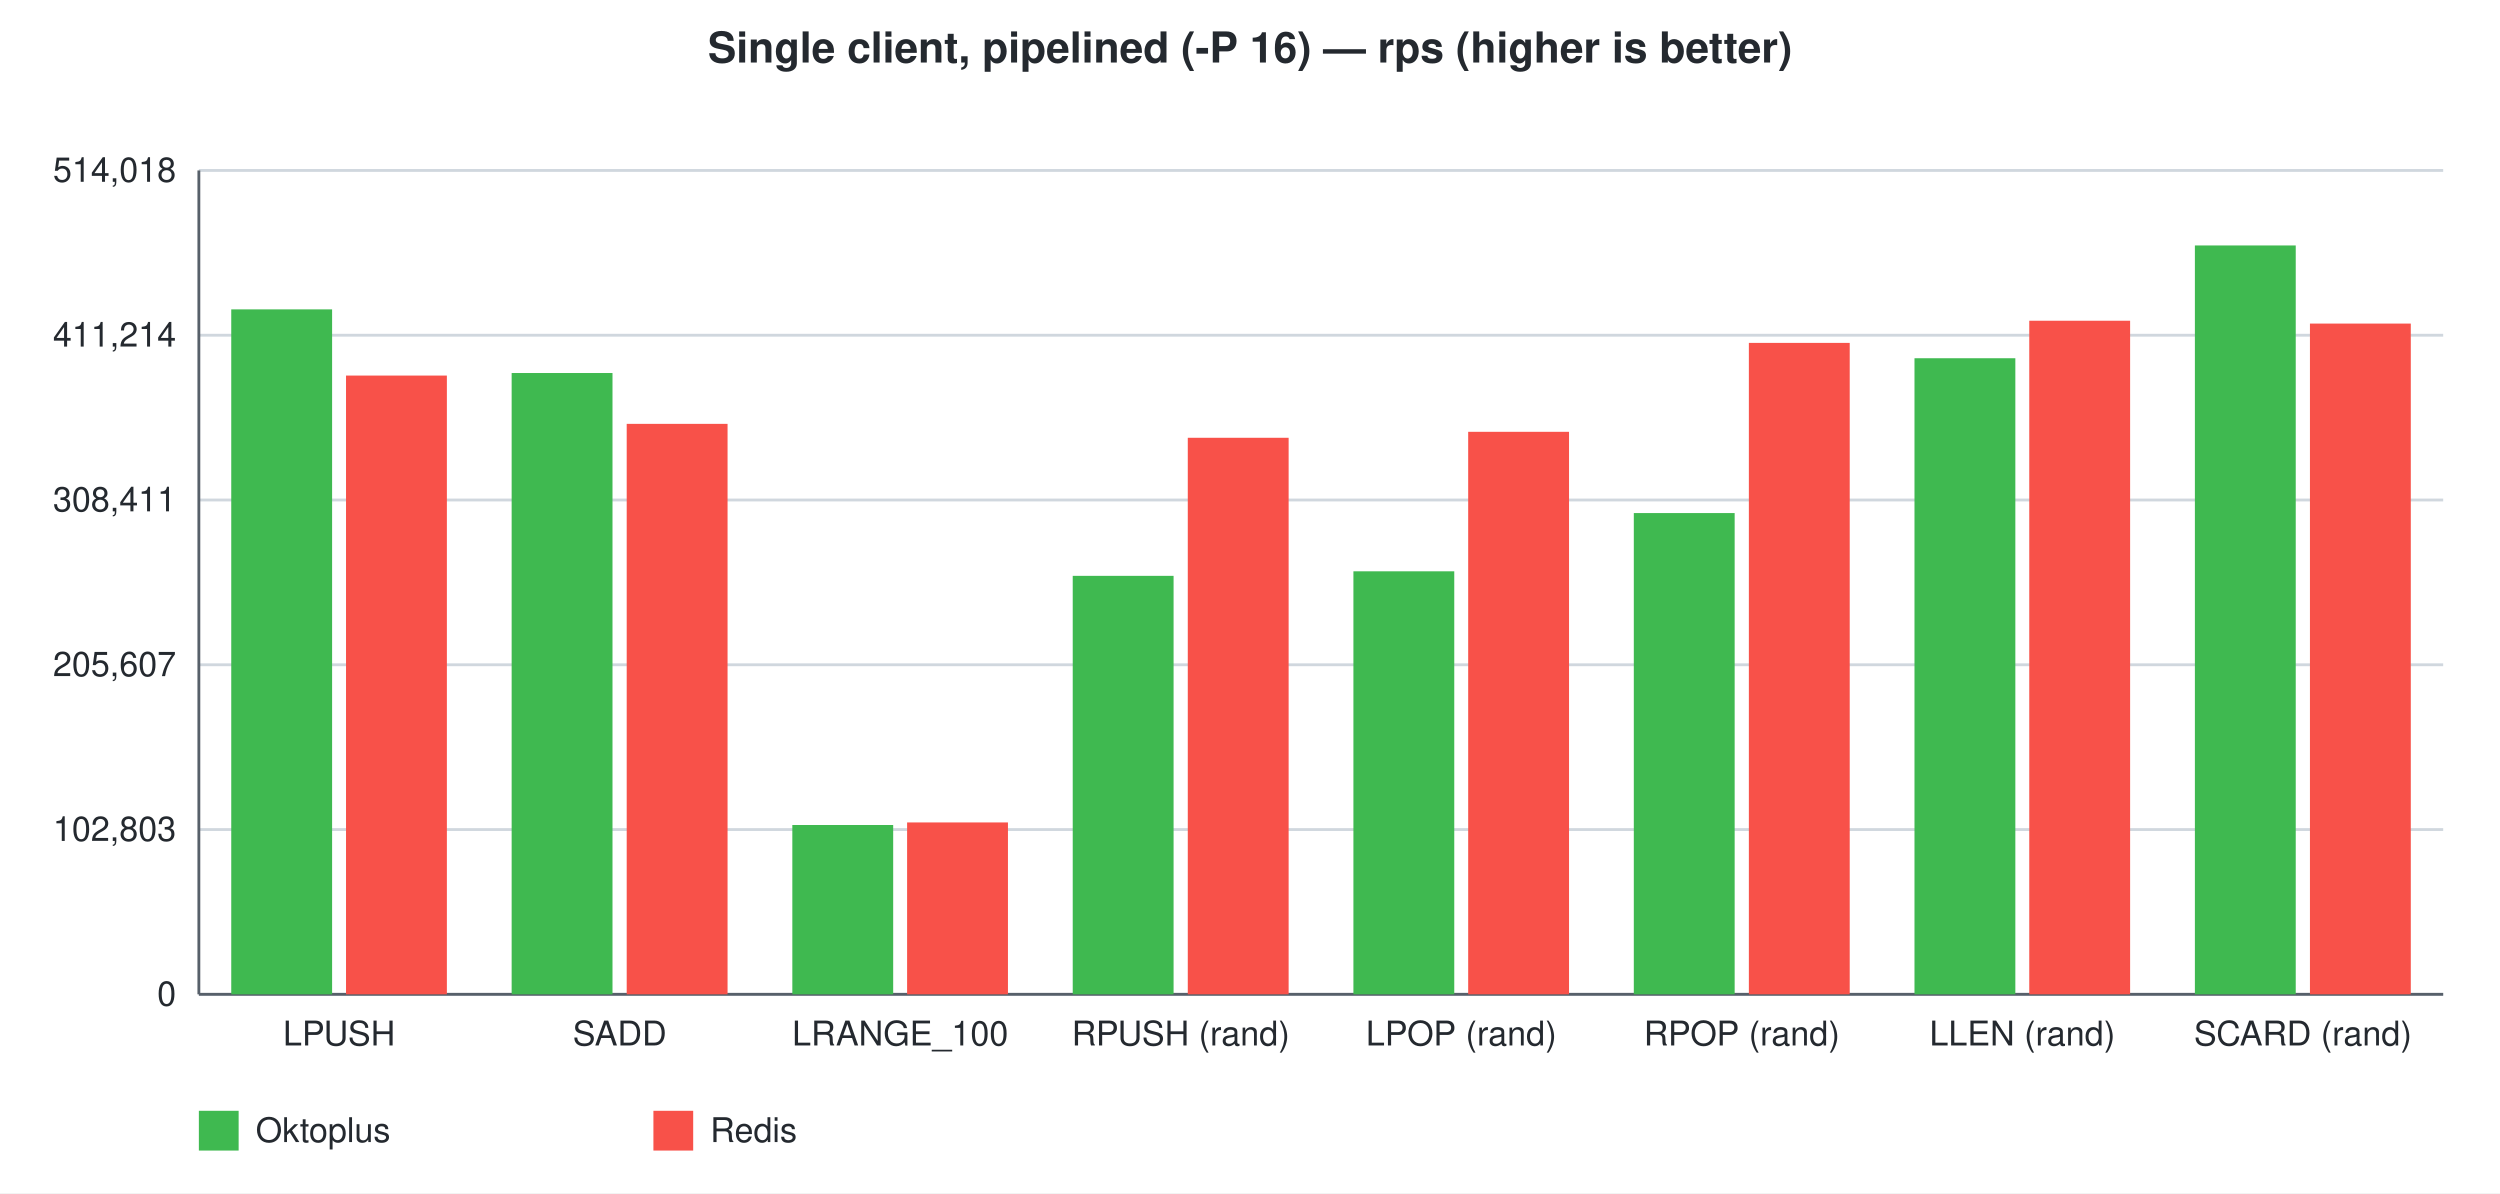
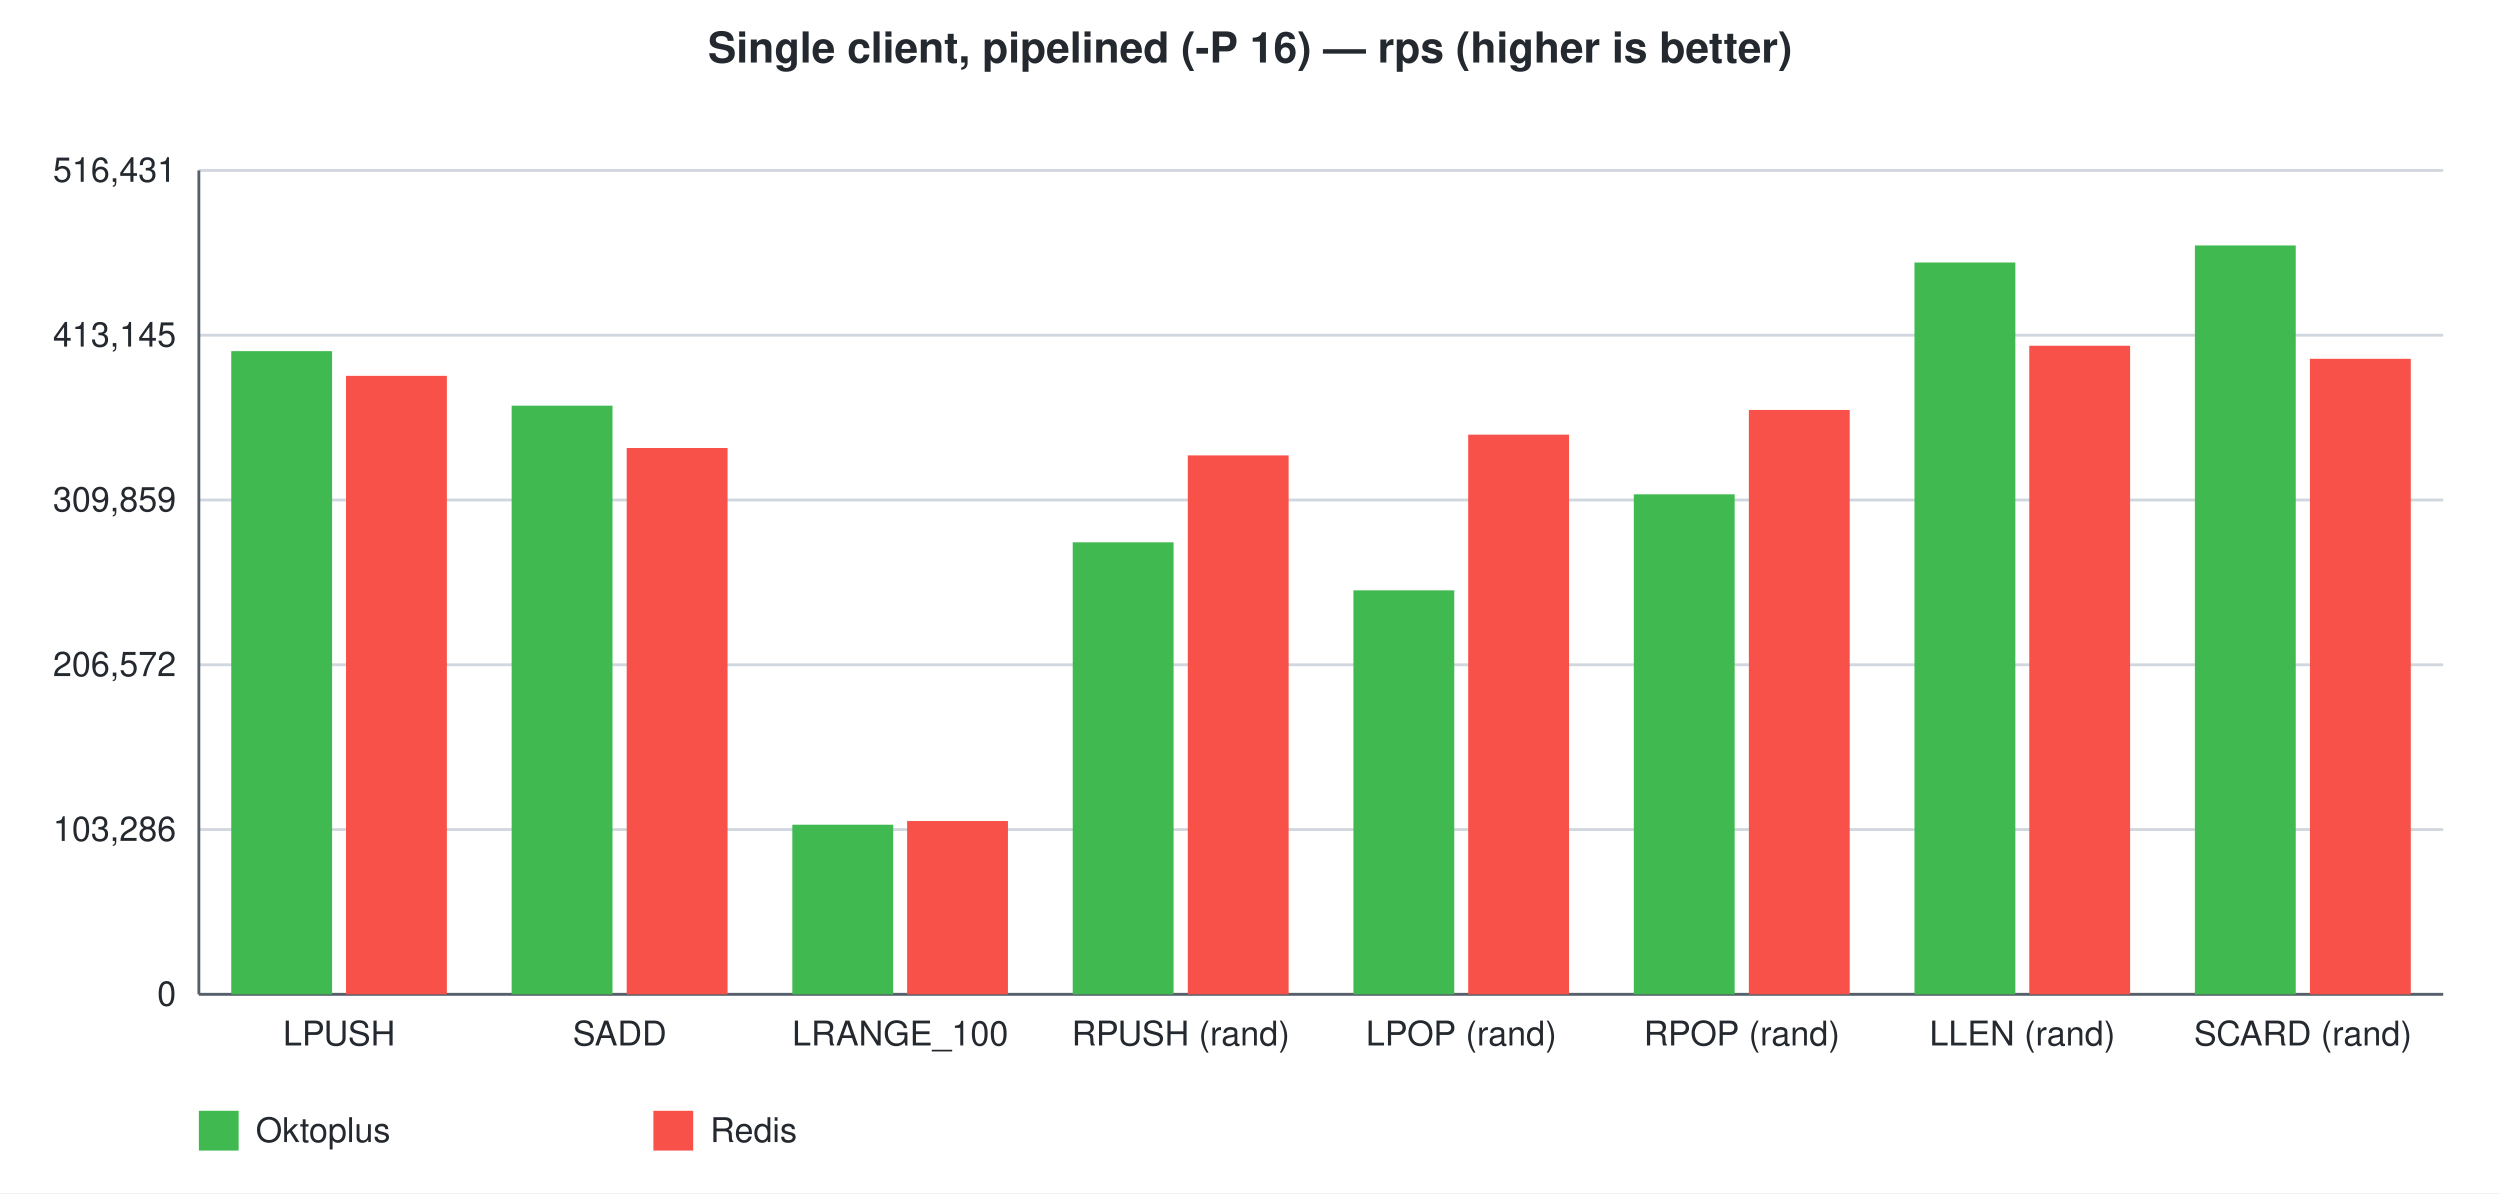
<svg xmlns="http://www.w3.org/2000/svg" width="880" height="420" viewBox="0 0 880 420" font-family="-apple-system, Segoe UI, Helvetica, Arial, sans-serif" font-size="12">
  <rect width="880" height="420" fill="#ffffff" />
  <text x="440.0" y="22" text-anchor="middle" fill="#24292f" font-size="15" font-weight="600">Single client, pipelined (-P 16) — rps (higher is better)</text>
  <line x1="70" y1="350.0" x2="860" y2="350.0" stroke="#d0d7de" stroke-width="1" />
  <text x="62" y="354.0" text-anchor="end" fill="#24292f">0</text>
  <line x1="70" y1="292.0" x2="860" y2="292.0" stroke="#d0d7de" stroke-width="1" />
-   <text x="62" y="296.0" text-anchor="end" fill="#24292f">102,803</text>
+   <text x="62" y="296.0" text-anchor="end" fill="#24292f">103,286</text>
  <line x1="70" y1="234.0" x2="860" y2="234.0" stroke="#d0d7de" stroke-width="1" />
-   <text x="62" y="238.0" text-anchor="end" fill="#24292f">205,607</text>
+   <text x="62" y="238.0" text-anchor="end" fill="#24292f">206,572</text>
  <line x1="70" y1="176.0" x2="860" y2="176.0" stroke="#d0d7de" stroke-width="1" />
-   <text x="62" y="180.0" text-anchor="end" fill="#24292f">308,411</text>
-   <line x1="70" y1="118" x2="860" y2="118" stroke="#d0d7de" stroke-width="1" />
-   <text x="62" y="122" text-anchor="end" fill="#24292f">411,214</text>
-   <line x1="70" y1="60" x2="860" y2="60" stroke="#d0d7de" stroke-width="1" />
-   <text x="62" y="64" text-anchor="end" fill="#24292f">514,018</text>
+   <text x="62" y="180.0" text-anchor="end" fill="#24292f">309,859</text>
+   <line x1="70" y1="118.0" x2="860" y2="118.0" stroke="#d0d7de" stroke-width="1" />
+   <text x="62" y="122.0" text-anchor="end" fill="#24292f">413,145</text>
+   <line x1="70" y1="60.0" x2="860" y2="60.0" stroke="#d0d7de" stroke-width="1" />
+   <text x="62" y="64.0" text-anchor="end" fill="#24292f">516,431</text>
  <line x1="70" y1="60" x2="70" y2="350" stroke="#57606a" stroke-width="1" />
  <line x1="70" y1="350" x2="860" y2="350" stroke="#57606a" stroke-width="1" />
  <text x="119.375" y="368" text-anchor="middle" fill="#24292f">LPUSH</text>
-   <rect x="81.4" y="108.9" width="35.5" height="241.1" fill="#3fb950" />
-   <rect x="121.8" y="132.2" width="35.5" height="217.8" fill="#f85149" />
+   <rect x="81.4" y="123.6" width="35.5" height="226.4" fill="#3fb950" />
+   <rect x="121.8" y="132.3" width="35.5" height="217.7" fill="#f85149" />
  <text x="218.125" y="368" text-anchor="middle" fill="#24292f">SADD</text>
-   <rect x="180.1" y="131.3" width="35.5" height="218.7" fill="#3fb950" />
-   <rect x="220.6" y="149.2" width="35.5" height="200.8" fill="#f85149" />
+   <rect x="180.1" y="142.8" width="35.5" height="207.2" fill="#3fb950" />
+   <rect x="220.6" y="157.7" width="35.5" height="192.3" fill="#f85149" />
  <text x="316.875" y="368" text-anchor="middle" fill="#24292f">LRANGE_100</text>
-   <rect x="278.9" y="290.4" width="35.5" height="59.6" fill="#3fb950" />
-   <rect x="319.3" y="289.5" width="35.5" height="60.5" fill="#f85149" />
+   <rect x="278.9" y="290.3" width="35.5" height="59.7" fill="#3fb950" />
+   <rect x="319.3" y="289.0" width="35.5" height="61.0" fill="#f85149" />
  <text x="415.625" y="368" text-anchor="middle" fill="#24292f">RPUSH (rand)</text>
-   <rect x="377.6" y="202.7" width="35.5" height="147.3" fill="#3fb950" />
-   <rect x="418.1" y="154.1" width="35.5" height="195.9" fill="#f85149" />
+   <rect x="377.6" y="190.9" width="35.5" height="159.1" fill="#3fb950" />
+   <rect x="418.1" y="160.3" width="35.5" height="189.7" fill="#f85149" />
  <text x="514.375" y="368" text-anchor="middle" fill="#24292f">LPOP (rand)</text>
-   <rect x="476.4" y="201.1" width="35.5" height="148.9" fill="#3fb950" />
-   <rect x="516.8" y="152.0" width="35.5" height="198.0" fill="#f85149" />
+   <rect x="476.4" y="207.8" width="35.5" height="142.2" fill="#3fb950" />
+   <rect x="516.8" y="153.0" width="35.5" height="197.0" fill="#f85149" />
  <text x="613.125" y="368" text-anchor="middle" fill="#24292f">RPOP (rand)</text>
-   <rect x="575.1" y="180.6" width="35.5" height="169.4" fill="#3fb950" />
-   <rect x="615.6" y="120.7" width="35.5" height="229.3" fill="#f85149" />
+   <rect x="575.1" y="174.0" width="35.5" height="176.0" fill="#3fb950" />
+   <rect x="615.6" y="144.3" width="35.5" height="205.7" fill="#f85149" />
  <text x="711.875" y="368" text-anchor="middle" fill="#24292f">LLEN (rand)</text>
-   <rect x="673.9" y="126.1" width="35.5" height="223.9" fill="#3fb950" />
-   <rect x="714.3" y="112.9" width="35.5" height="237.1" fill="#f85149" />
+   <rect x="673.9" y="92.4" width="35.5" height="257.6" fill="#3fb950" />
+   <rect x="714.3" y="121.7" width="35.5" height="228.3" fill="#f85149" />
  <text x="810.625" y="368" text-anchor="middle" fill="#24292f">SCARD (rand)</text>
  <rect x="772.6" y="86.4" width="35.5" height="263.6" fill="#3fb950" />
-   <rect x="813.1" y="113.9" width="35.5" height="236.1" fill="#f85149" />
+   <rect x="813.1" y="126.3" width="35.5" height="223.7" fill="#f85149" />
  <rect x="70" y="391" width="14" height="14" fill="#3fb950" />
  <text x="90" y="402" fill="#24292f">Oktoplus</text>
  <rect x="230" y="391" width="14" height="14" fill="#f85149" />
  <text x="250" y="402" fill="#24292f">Redis</text>
</svg>
